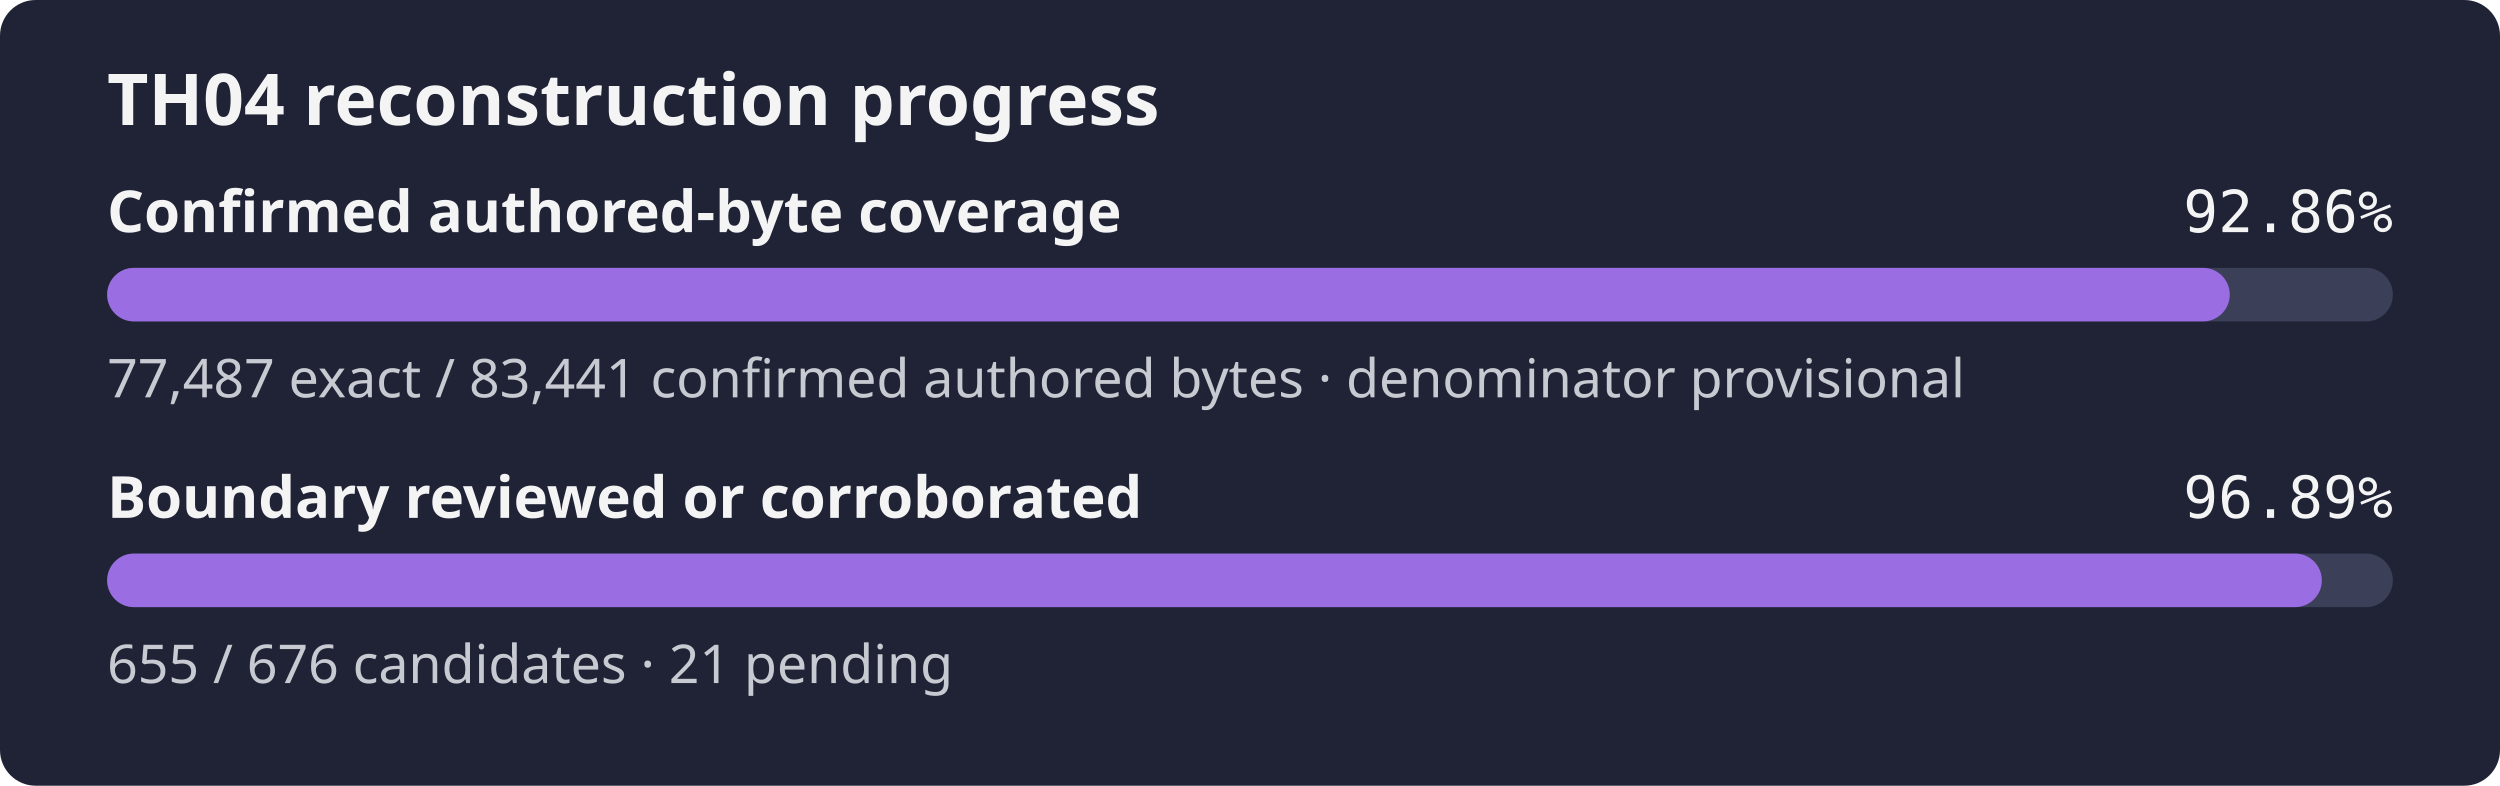
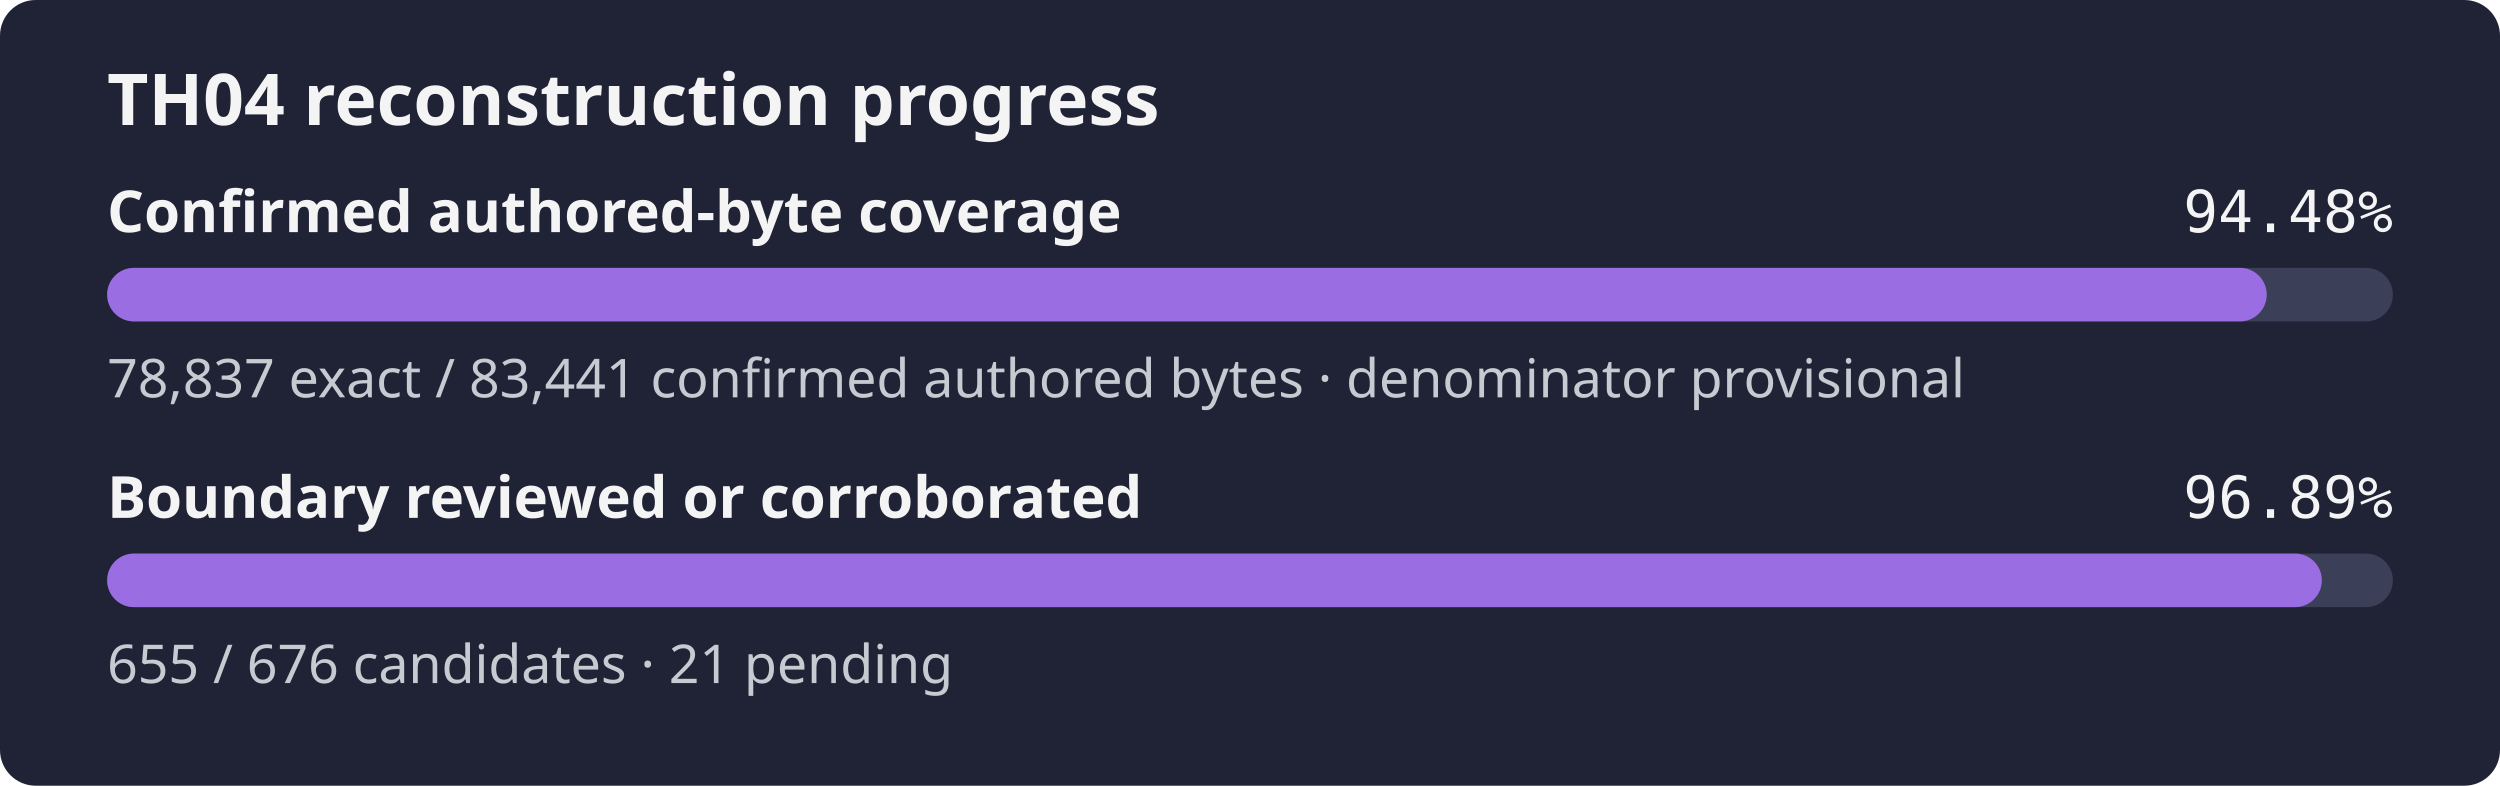
- <svg xmlns="http://www.w3.org/2000/svg" width="560" height="176" role="img" aria-label="TH04 reconstruction progress: 92.86% of the confirmed authored-byte set is exact, boundary reviewed or corroborated 96.89%">
+ <svg xmlns="http://www.w3.org/2000/svg" width="560" height="176" role="img" aria-label="TH04 reconstruction progress: 94.48% of the confirmed authored-byte set is exact, boundary reviewed or corroborated 96.89%">
  <rect width="560" height="176" rx="8" fill="#1f2335" />
  <text x="24" y="28" fill="#f4f4f5" font-family="sans-serif" font-size="16" font-weight="600">TH04 reconstruction progress</text>
  <text x="24" y="52" fill="#f4f4f5" font-family="sans-serif" font-size="13" font-weight="600">Confirmed authored-byte coverage</text>
-   <text x="536" y="52" fill="#f4f4f5" text-anchor="end" font-family="monospace" font-size="13">92.86%</text>
+   <text x="536" y="52" fill="#f4f4f5" text-anchor="end" font-family="monospace" font-size="13">94.48%</text>
  <rect x="24" y="60" width="512" height="12" rx="6" fill="#3b4058" />
-   <rect x="24" y="60" width="475.47" height="12" rx="6" fill="#9b6de3" />
-   <text x="24" y="89" fill="#c8cad2" font-family="sans-serif" font-size="12">77,487 exact / 83,441 confirmed authored bytes · denominator provisional</text>
+   <rect x="24" y="60" width="483.75" height="12" rx="6" fill="#9b6de3" />
+   <text x="24" y="89" fill="#c8cad2" font-family="sans-serif" font-size="12">78,837 exact / 83,441 confirmed authored bytes · denominator provisional</text>
  <text x="24" y="116" fill="#f4f4f5" font-family="sans-serif" font-size="13" font-weight="600">Boundary reviewed or corroborated</text>
  <text x="536" y="116" fill="#f4f4f5" text-anchor="end" font-family="monospace" font-size="13">96.89%</text>
  <rect x="24" y="124" width="512" height="12" rx="6" fill="#3b4058" />
  <rect x="24" y="124" width="496.09" height="12" rx="6" fill="#9b6de3" />
  <text x="24" y="153" fill="#c8cad2" font-family="sans-serif" font-size="12">655 / 676 candidates · 21 pending</text>
</svg>
